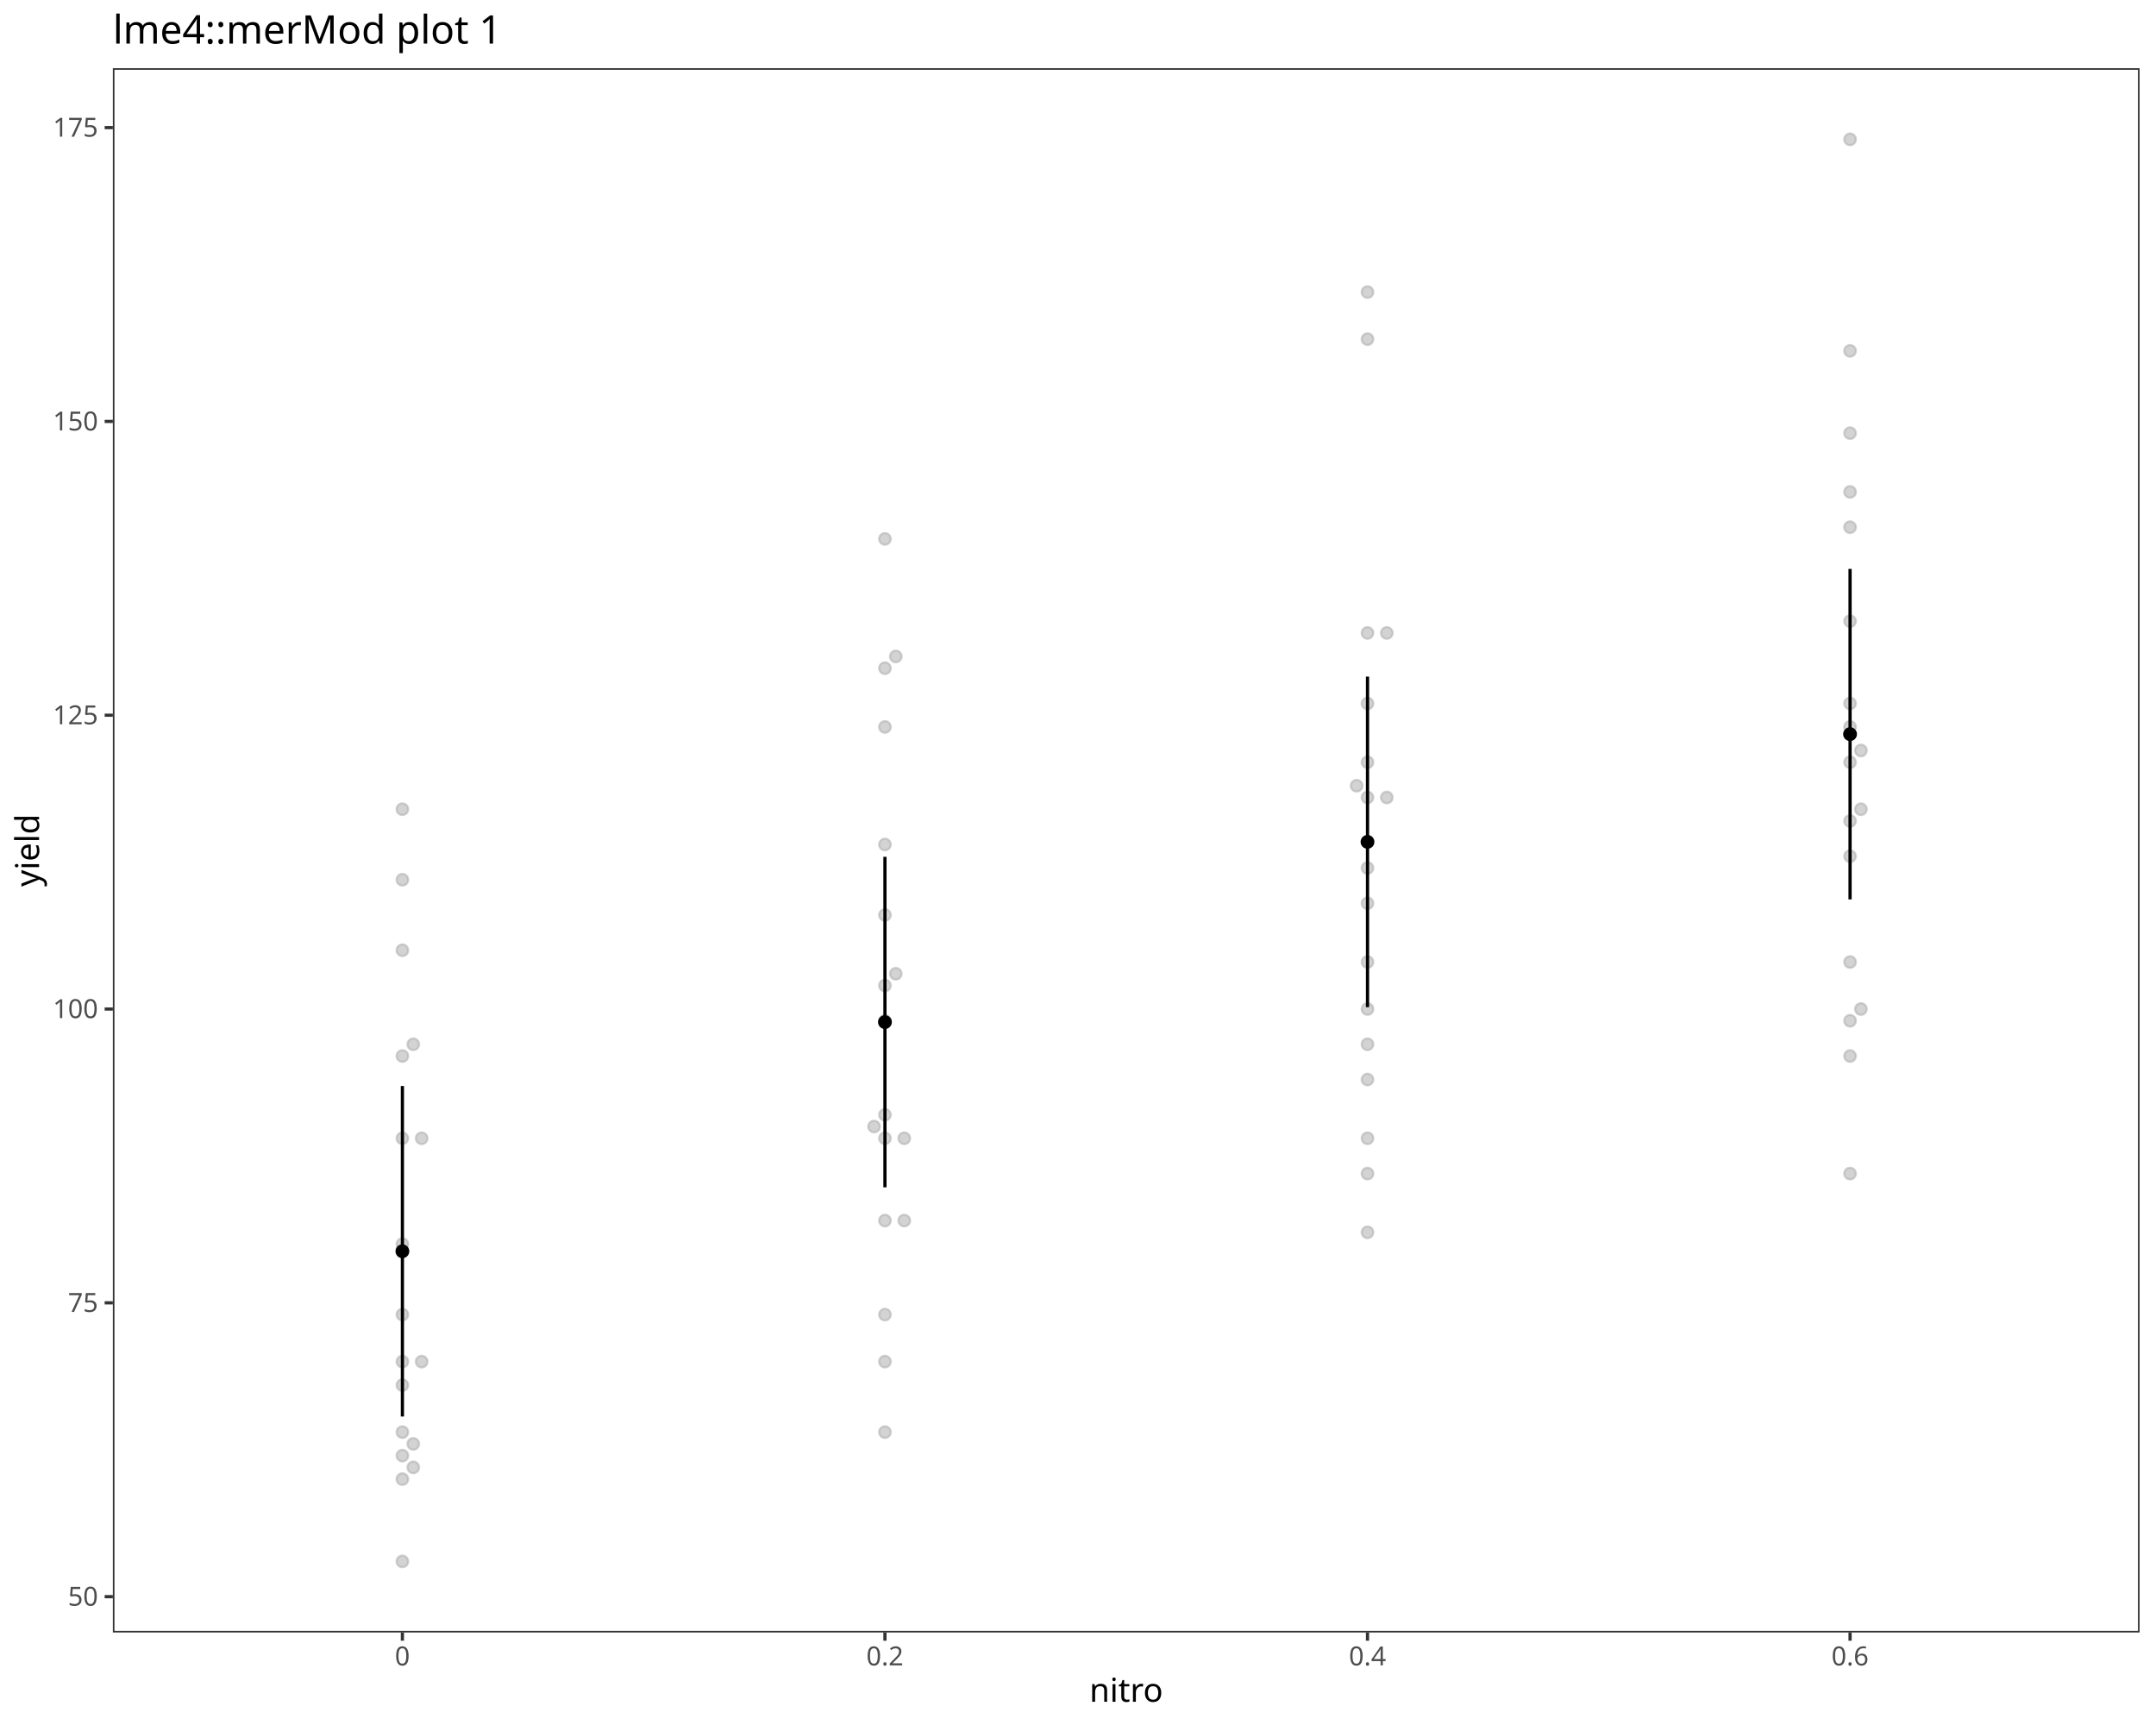
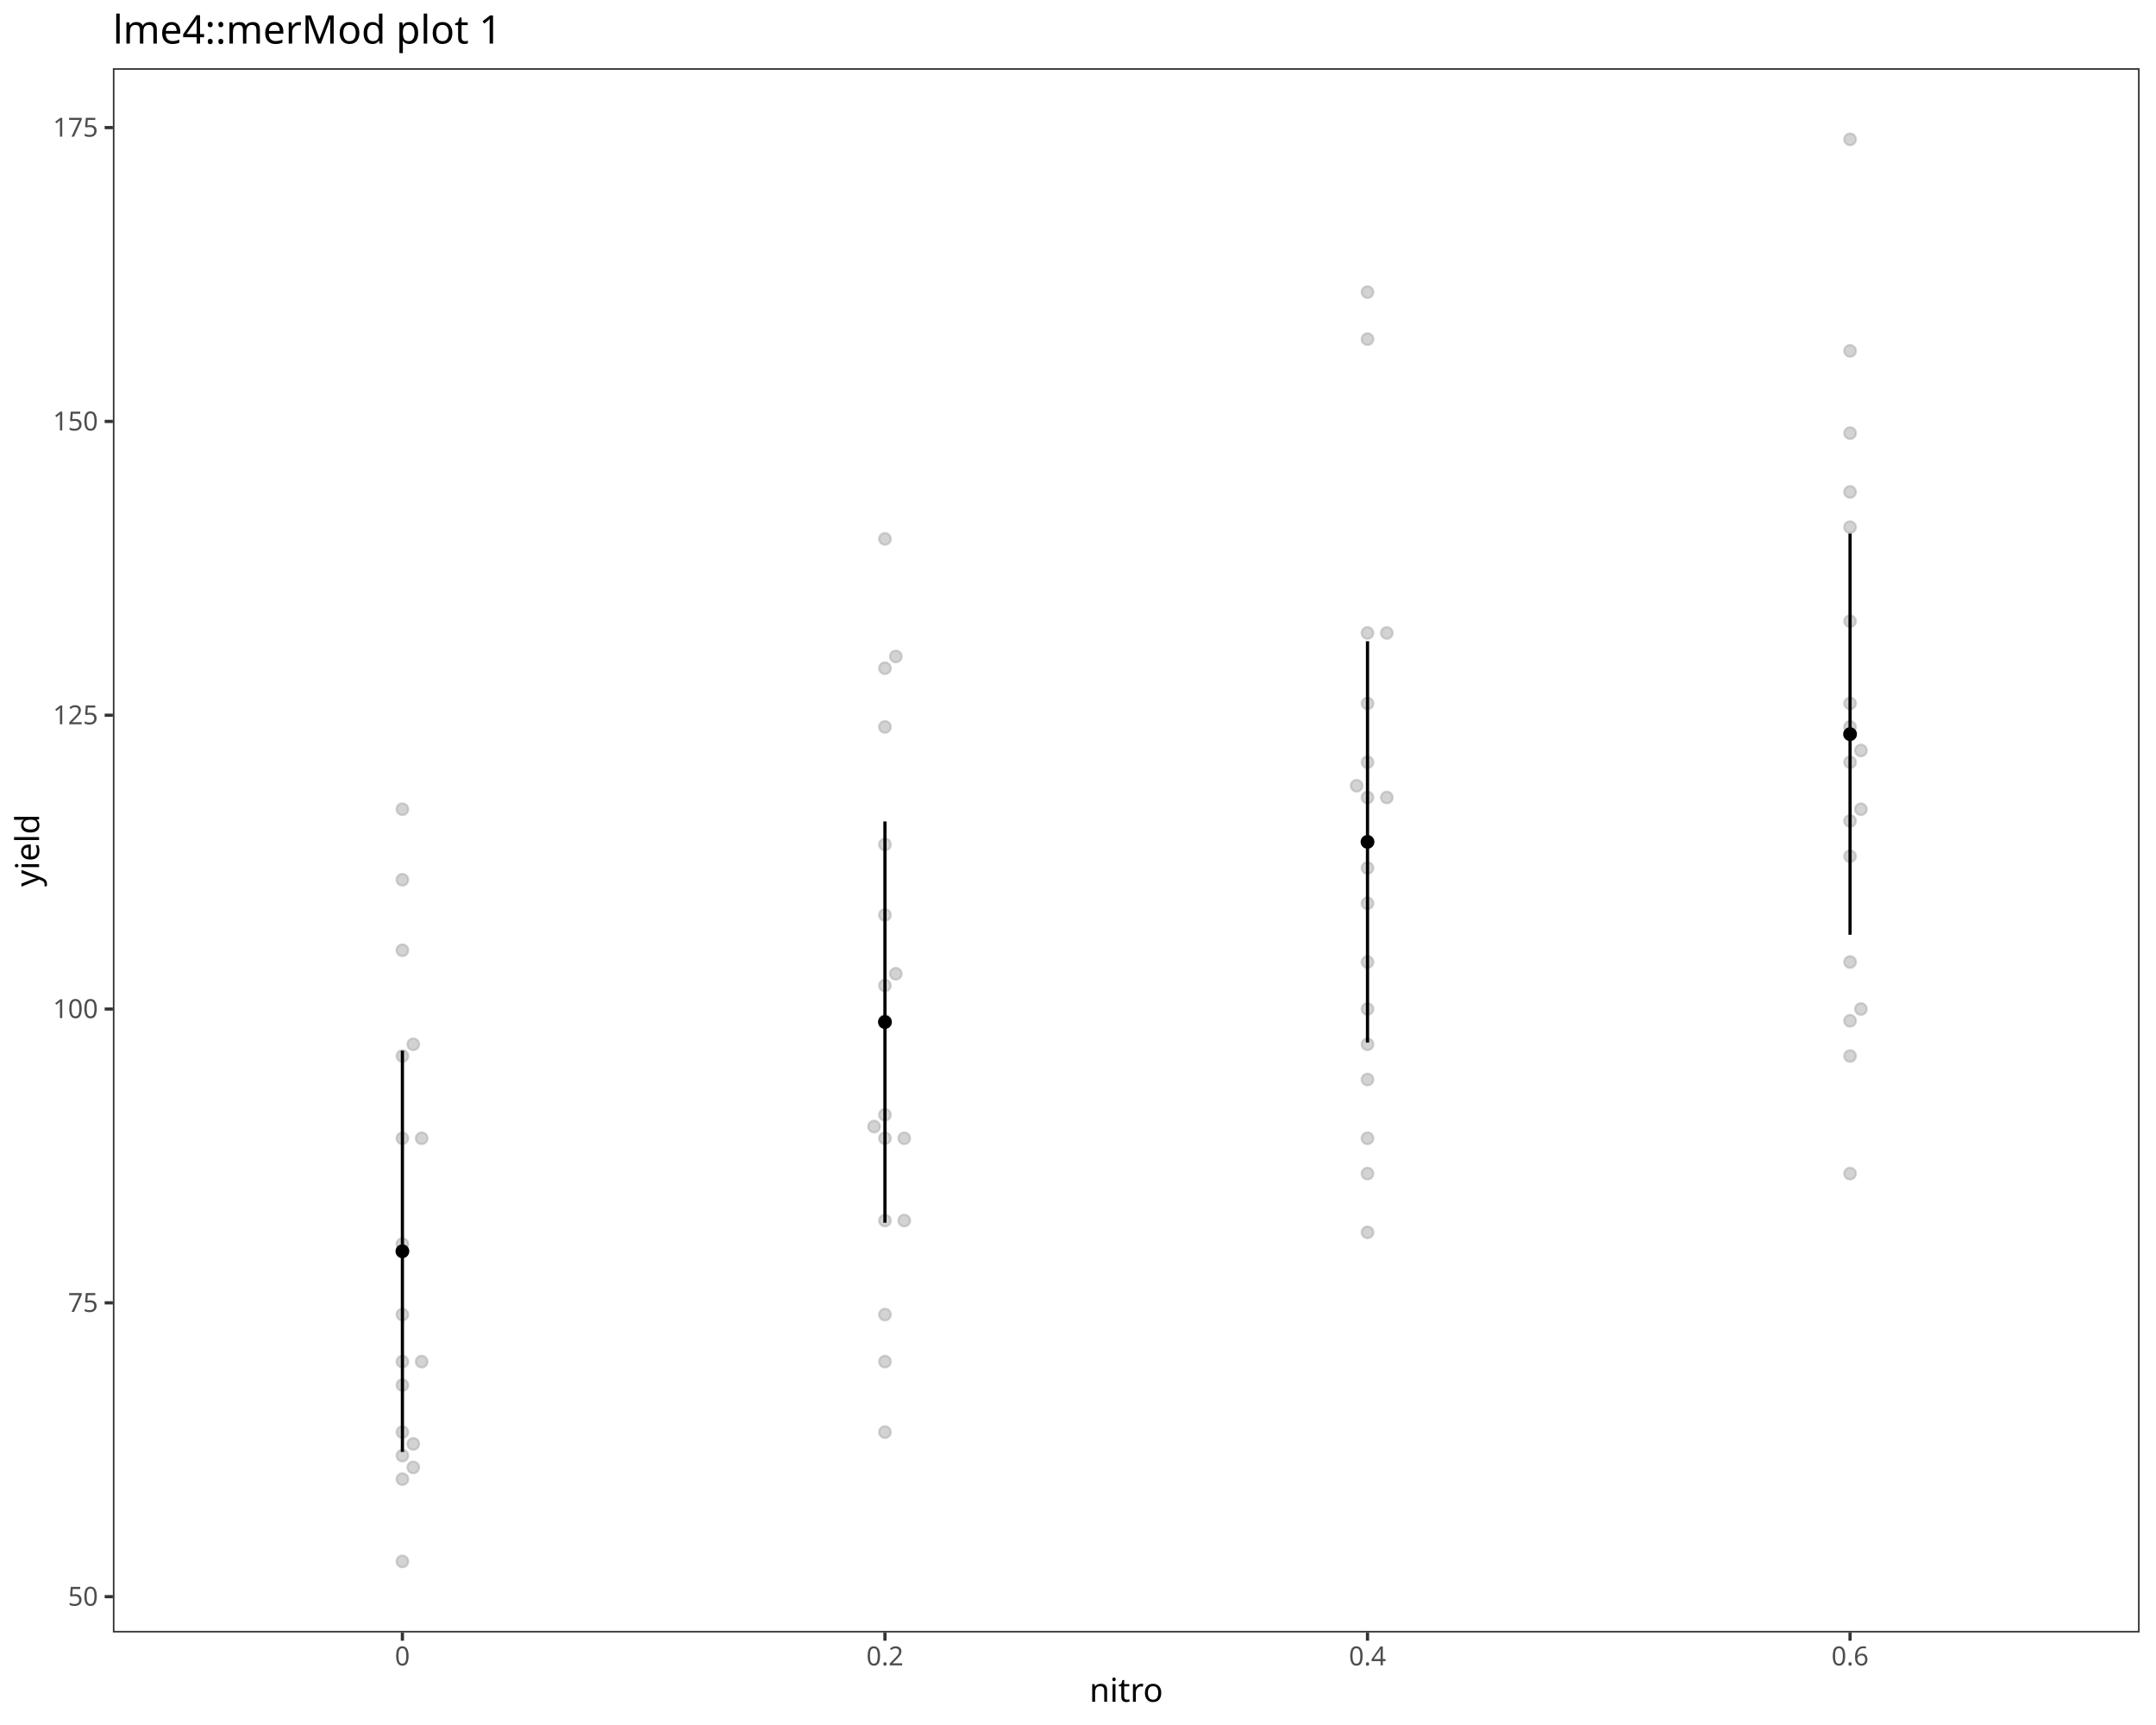
<svg xmlns="http://www.w3.org/2000/svg" class="svglite" data-engine-version="2.0" width="720.00pt" height="576.00pt" viewBox="0 0 720.00 576.00">
  <defs>
    <style type="text/css">
    .svglite line, .svglite polyline, .svglite polygon, .svglite path, .svglite rect, .svglite circle {
      fill: none;
      stroke: #000000;
      stroke-linecap: round;
      stroke-linejoin: round;
      stroke-miterlimit: 10.00;
    }
  </style>
  </defs>
  <rect width="100%" height="100%" style="stroke: none; fill: #FFFFFF;" />
  <defs>
    <clipPath id="cpMC4wMHw3MjAuMDB8MC4wMHw1NzYuMDA=">
      <rect x="0.00" y="0.00" width="720.00" height="576.00" />
    </clipPath>
  </defs>
  <g clip-path="url(#cpMC4wMHw3MjAuMDB8MC4wMHw1NzYuMDA=)">
    <rect x="0.00" y="0.00" width="720.00" height="576.00" style="stroke-width: 1.07; stroke: #FFFFFF; fill: #FFFFFF;" />
  </g>
  <defs>
    <clipPath id="cpMzcuNjl8NzE0LjUyfDIyLjc4fDU0NS4xMQ==">
      <rect x="37.69" y="22.78" width="676.83" height="522.33" />
    </clipPath>
  </defs>
  <g clip-path="url(#cpMzcuNjl8NzE0LjUyfDIyLjc4fDU0NS4xMQ==)">
    <rect x="37.69" y="22.78" width="676.83" height="522.33" style="stroke-width: 1.07; stroke: none; fill: #FFFFFF;" />
    <circle cx="134.38" cy="380.09" r="1.95" style="stroke-width: 0.71; stroke: #A9A9A9; stroke-opacity: 0.50; fill: #A9A9A9; fill-opacity: 0.50;" />
    <circle cx="134.38" cy="415.41" r="1.95" style="stroke-width: 0.71; stroke: #A9A9A9; stroke-opacity: 0.50; fill: #A9A9A9; fill-opacity: 0.50;" />
    <circle cx="134.38" cy="493.90" r="1.95" style="stroke-width: 0.71; stroke: #A9A9A9; stroke-opacity: 0.50; fill: #A9A9A9; fill-opacity: 0.50;" />
    <circle cx="134.38" cy="478.20" r="1.95" style="stroke-width: 0.71; stroke: #A9A9A9; stroke-opacity: 0.50; fill: #A9A9A9; fill-opacity: 0.50;" />
    <circle cx="134.38" cy="454.66" r="1.95" style="stroke-width: 0.71; stroke: #A9A9A9; stroke-opacity: 0.50; fill: #A9A9A9; fill-opacity: 0.50;" />
    <circle cx="134.38" cy="270.21" r="1.95" style="stroke-width: 0.71; stroke: #A9A9A9; stroke-opacity: 0.50; fill: #A9A9A9; fill-opacity: 0.50;" />
    <circle cx="138.01" cy="348.70" r="1.95" style="stroke-width: 0.71; stroke: #A9A9A9; stroke-opacity: 0.50; fill: #A9A9A9; fill-opacity: 0.50;" />
    <circle cx="138.01" cy="482.13" r="1.95" style="stroke-width: 0.71; stroke: #A9A9A9; stroke-opacity: 0.50; fill: #A9A9A9; fill-opacity: 0.50;" />
    <circle cx="140.82" cy="380.09" r="1.95" style="stroke-width: 0.71; stroke: #A9A9A9; stroke-opacity: 0.50; fill: #A9A9A9; fill-opacity: 0.50;" />
    <circle cx="140.82" cy="454.66" r="1.95" style="stroke-width: 0.71; stroke: #A9A9A9; stroke-opacity: 0.50; fill: #A9A9A9; fill-opacity: 0.50;" />
    <circle cx="134.38" cy="352.62" r="1.95" style="stroke-width: 0.71; stroke: #A9A9A9; stroke-opacity: 0.50; fill: #A9A9A9; fill-opacity: 0.50;" />
    <circle cx="134.38" cy="317.30" r="1.95" style="stroke-width: 0.71; stroke: #A9A9A9; stroke-opacity: 0.50; fill: #A9A9A9; fill-opacity: 0.50;" />
    <circle cx="134.38" cy="521.37" r="1.95" style="stroke-width: 0.71; stroke: #A9A9A9; stroke-opacity: 0.50; fill: #A9A9A9; fill-opacity: 0.50;" />
    <circle cx="134.38" cy="486.05" r="1.95" style="stroke-width: 0.71; stroke: #A9A9A9; stroke-opacity: 0.50; fill: #A9A9A9; fill-opacity: 0.50;" />
    <circle cx="134.38" cy="462.51" r="1.95" style="stroke-width: 0.71; stroke: #A9A9A9; stroke-opacity: 0.50; fill: #A9A9A9; fill-opacity: 0.50;" />
    <circle cx="134.38" cy="438.96" r="1.95" style="stroke-width: 0.71; stroke: #A9A9A9; stroke-opacity: 0.50; fill: #A9A9A9; fill-opacity: 0.50;" />
    <circle cx="138.01" cy="489.98" r="1.95" style="stroke-width: 0.71; stroke: #A9A9A9; stroke-opacity: 0.50; fill: #A9A9A9; fill-opacity: 0.50;" />
    <circle cx="134.38" cy="293.76" r="1.95" style="stroke-width: 0.71; stroke: #A9A9A9; stroke-opacity: 0.50; fill: #A9A9A9; fill-opacity: 0.50;" />
    <circle cx="295.53" cy="407.56" r="1.95" style="stroke-width: 0.71; stroke: #A9A9A9; stroke-opacity: 0.50; fill: #A9A9A9; fill-opacity: 0.50;" />
    <circle cx="301.98" cy="407.56" r="1.95" style="stroke-width: 0.71; stroke: #A9A9A9; stroke-opacity: 0.50; fill: #A9A9A9; fill-opacity: 0.50;" />
    <circle cx="295.53" cy="329.08" r="1.95" style="stroke-width: 0.71; stroke: #A9A9A9; stroke-opacity: 0.50; fill: #A9A9A9; fill-opacity: 0.50;" />
    <circle cx="299.16" cy="325.15" r="1.95" style="stroke-width: 0.71; stroke: #A9A9A9; stroke-opacity: 0.50; fill: #A9A9A9; fill-opacity: 0.50;" />
    <circle cx="295.53" cy="305.53" r="1.95" style="stroke-width: 0.71; stroke: #A9A9A9; stroke-opacity: 0.50; fill: #A9A9A9; fill-opacity: 0.50;" />
    <circle cx="295.53" cy="281.99" r="1.95" style="stroke-width: 0.71; stroke: #A9A9A9; stroke-opacity: 0.50; fill: #A9A9A9; fill-opacity: 0.50;" />
    <circle cx="295.53" cy="340.85" r="1.95" style="stroke-width: 0.71; stroke: #A9A9A9; stroke-opacity: 0.50; fill: #A9A9A9; fill-opacity: 0.50;" />
    <circle cx="295.53" cy="454.66" r="1.95" style="stroke-width: 0.71; stroke: #A9A9A9; stroke-opacity: 0.50; fill: #A9A9A9; fill-opacity: 0.50;" />
    <circle cx="295.53" cy="223.12" r="1.95" style="stroke-width: 0.71; stroke: #A9A9A9; stroke-opacity: 0.50; fill: #A9A9A9; fill-opacity: 0.50;" />
    <circle cx="295.53" cy="380.09" r="1.95" style="stroke-width: 0.71; stroke: #A9A9A9; stroke-opacity: 0.50; fill: #A9A9A9; fill-opacity: 0.50;" />
    <circle cx="295.53" cy="242.74" r="1.95" style="stroke-width: 0.71; stroke: #A9A9A9; stroke-opacity: 0.50; fill: #A9A9A9; fill-opacity: 0.50;" />
    <circle cx="295.53" cy="179.95" r="1.95" style="stroke-width: 0.71; stroke: #A9A9A9; stroke-opacity: 0.50; fill: #A9A9A9; fill-opacity: 0.50;" />
    <circle cx="295.53" cy="438.96" r="1.95" style="stroke-width: 0.71; stroke: #A9A9A9; stroke-opacity: 0.50; fill: #A9A9A9; fill-opacity: 0.50;" />
    <circle cx="291.90" cy="376.17" r="1.95" style="stroke-width: 0.71; stroke: #A9A9A9; stroke-opacity: 0.50; fill: #A9A9A9; fill-opacity: 0.50;" />
    <circle cx="295.53" cy="478.20" r="1.95" style="stroke-width: 0.71; stroke: #A9A9A9; stroke-opacity: 0.50; fill: #A9A9A9; fill-opacity: 0.50;" />
    <circle cx="301.98" cy="380.09" r="1.95" style="stroke-width: 0.71; stroke: #A9A9A9; stroke-opacity: 0.50; fill: #A9A9A9; fill-opacity: 0.50;" />
    <circle cx="295.53" cy="372.25" r="1.95" style="stroke-width: 0.71; stroke: #A9A9A9; stroke-opacity: 0.50; fill: #A9A9A9; fill-opacity: 0.50;" />
    <circle cx="299.16" cy="219.20" r="1.95" style="stroke-width: 0.71; stroke: #A9A9A9; stroke-opacity: 0.50; fill: #A9A9A9; fill-opacity: 0.50;" />
    <circle cx="456.68" cy="391.87" r="1.95" style="stroke-width: 0.71; stroke: #A9A9A9; stroke-opacity: 0.50; fill: #A9A9A9; fill-opacity: 0.50;" />
    <circle cx="456.68" cy="360.47" r="1.95" style="stroke-width: 0.71; stroke: #A9A9A9; stroke-opacity: 0.50; fill: #A9A9A9; fill-opacity: 0.50;" />
    <circle cx="456.68" cy="380.09" r="1.95" style="stroke-width: 0.71; stroke: #A9A9A9; stroke-opacity: 0.50; fill: #A9A9A9; fill-opacity: 0.50;" />
    <circle cx="456.68" cy="211.35" r="1.95" style="stroke-width: 0.71; stroke: #A9A9A9; stroke-opacity: 0.50; fill: #A9A9A9; fill-opacity: 0.50;" />
    <circle cx="456.68" cy="234.89" r="1.95" style="stroke-width: 0.71; stroke: #A9A9A9; stroke-opacity: 0.50; fill: #A9A9A9; fill-opacity: 0.50;" />
    <circle cx="456.68" cy="97.54" r="1.95" style="stroke-width: 0.71; stroke: #A9A9A9; stroke-opacity: 0.50; fill: #A9A9A9; fill-opacity: 0.50;" />
    <circle cx="453.05" cy="262.36" r="1.95" style="stroke-width: 0.71; stroke: #A9A9A9; stroke-opacity: 0.50; fill: #A9A9A9; fill-opacity: 0.50;" />
    <circle cx="456.68" cy="301.61" r="1.95" style="stroke-width: 0.71; stroke: #A9A9A9; stroke-opacity: 0.50; fill: #A9A9A9; fill-opacity: 0.50;" />
    <circle cx="463.13" cy="211.35" r="1.95" style="stroke-width: 0.71; stroke: #A9A9A9; stroke-opacity: 0.50; fill: #A9A9A9; fill-opacity: 0.50;" />
    <circle cx="456.68" cy="321.23" r="1.95" style="stroke-width: 0.71; stroke: #A9A9A9; stroke-opacity: 0.50; fill: #A9A9A9; fill-opacity: 0.50;" />
    <circle cx="456.68" cy="254.52" r="1.95" style="stroke-width: 0.71; stroke: #A9A9A9; stroke-opacity: 0.50; fill: #A9A9A9; fill-opacity: 0.50;" />
    <circle cx="456.68" cy="266.29" r="1.95" style="stroke-width: 0.71; stroke: #A9A9A9; stroke-opacity: 0.50; fill: #A9A9A9; fill-opacity: 0.50;" />
    <circle cx="463.13" cy="266.29" r="1.95" style="stroke-width: 0.71; stroke: #A9A9A9; stroke-opacity: 0.50; fill: #A9A9A9; fill-opacity: 0.50;" />
    <circle cx="456.68" cy="336.93" r="1.95" style="stroke-width: 0.71; stroke: #A9A9A9; stroke-opacity: 0.50; fill: #A9A9A9; fill-opacity: 0.50;" />
    <circle cx="456.68" cy="289.83" r="1.95" style="stroke-width: 0.71; stroke: #A9A9A9; stroke-opacity: 0.50; fill: #A9A9A9; fill-opacity: 0.50;" />
    <circle cx="456.68" cy="411.49" r="1.95" style="stroke-width: 0.71; stroke: #A9A9A9; stroke-opacity: 0.50; fill: #A9A9A9; fill-opacity: 0.50;" />
    <circle cx="456.68" cy="348.70" r="1.95" style="stroke-width: 0.71; stroke: #A9A9A9; stroke-opacity: 0.50; fill: #A9A9A9; fill-opacity: 0.50;" />
    <circle cx="456.68" cy="113.24" r="1.95" style="stroke-width: 0.71; stroke: #A9A9A9; stroke-opacity: 0.50; fill: #A9A9A9; fill-opacity: 0.50;" />
    <circle cx="617.83" cy="321.23" r="1.95" style="stroke-width: 0.71; stroke: #A9A9A9; stroke-opacity: 0.50; fill: #A9A9A9; fill-opacity: 0.50;" />
    <circle cx="617.83" cy="234.89" r="1.95" style="stroke-width: 0.71; stroke: #A9A9A9; stroke-opacity: 0.50; fill: #A9A9A9; fill-opacity: 0.50;" />
    <circle cx="617.83" cy="352.62" r="1.95" style="stroke-width: 0.71; stroke: #A9A9A9; stroke-opacity: 0.50; fill: #A9A9A9; fill-opacity: 0.50;" />
    <circle cx="617.83" cy="207.42" r="1.95" style="stroke-width: 0.71; stroke: #A9A9A9; stroke-opacity: 0.50; fill: #A9A9A9; fill-opacity: 0.50;" />
    <circle cx="617.83" cy="144.63" r="1.95" style="stroke-width: 0.71; stroke: #A9A9A9; stroke-opacity: 0.50; fill: #A9A9A9; fill-opacity: 0.50;" />
    <circle cx="617.83" cy="176.03" r="1.95" style="stroke-width: 0.71; stroke: #A9A9A9; stroke-opacity: 0.50; fill: #A9A9A9; fill-opacity: 0.50;" />
    <circle cx="617.83" cy="254.52" r="1.95" style="stroke-width: 0.71; stroke: #A9A9A9; stroke-opacity: 0.50; fill: #A9A9A9; fill-opacity: 0.50;" />
    <circle cx="617.83" cy="340.85" r="1.95" style="stroke-width: 0.71; stroke: #A9A9A9; stroke-opacity: 0.50; fill: #A9A9A9; fill-opacity: 0.50;" />
    <circle cx="617.83" cy="242.74" r="1.95" style="stroke-width: 0.71; stroke: #A9A9A9; stroke-opacity: 0.50; fill: #A9A9A9; fill-opacity: 0.50;" />
    <circle cx="621.46" cy="270.21" r="1.95" style="stroke-width: 0.71; stroke: #A9A9A9; stroke-opacity: 0.50; fill: #A9A9A9; fill-opacity: 0.50;" />
    <circle cx="617.83" cy="164.26" r="1.95" style="stroke-width: 0.71; stroke: #A9A9A9; stroke-opacity: 0.50; fill: #A9A9A9; fill-opacity: 0.50;" />
    <circle cx="617.83" cy="117.16" r="1.95" style="stroke-width: 0.71; stroke: #A9A9A9; stroke-opacity: 0.50; fill: #A9A9A9; fill-opacity: 0.50;" />
    <circle cx="617.83" cy="285.91" r="1.95" style="stroke-width: 0.71; stroke: #A9A9A9; stroke-opacity: 0.50; fill: #A9A9A9; fill-opacity: 0.50;" />
    <circle cx="617.83" cy="274.14" r="1.95" style="stroke-width: 0.71; stroke: #A9A9A9; stroke-opacity: 0.50; fill: #A9A9A9; fill-opacity: 0.50;" />
    <circle cx="617.83" cy="391.87" r="1.95" style="stroke-width: 0.71; stroke: #A9A9A9; stroke-opacity: 0.50; fill: #A9A9A9; fill-opacity: 0.50;" />
    <circle cx="621.46" cy="250.59" r="1.95" style="stroke-width: 0.71; stroke: #A9A9A9; stroke-opacity: 0.50; fill: #A9A9A9; fill-opacity: 0.50;" />
    <circle cx="621.46" cy="336.93" r="1.95" style="stroke-width: 0.71; stroke: #A9A9A9; stroke-opacity: 0.50; fill: #A9A9A9; fill-opacity: 0.50;" />
    <circle cx="617.83" cy="46.53" r="1.95" style="stroke-width: 0.71; stroke: #A9A9A9; stroke-opacity: 0.50; fill: #A9A9A9; fill-opacity: 0.50;" />
    <circle cx="134.38" cy="417.81" r="1.95" style="stroke-width: 0.71; fill: #000000;" />
    <circle cx="295.53" cy="341.29" r="1.95" style="stroke-width: 0.71; fill: #000000;" />
    <circle cx="456.68" cy="281.11" r="1.95" style="stroke-width: 0.71; fill: #000000;" />
    <circle cx="617.83" cy="245.14" r="1.95" style="stroke-width: 0.71; fill: #000000;" />
-     <polyline points="134.38,362.63 134.38,362.63 " style="stroke-width: 1.07; stroke-linecap: butt;" />
-     <polyline points="134.38,362.63 134.38,473.00 " style="stroke-width: 1.07; stroke-linecap: butt;" />
-     <polyline points="134.38,473.00 134.38,473.00 " style="stroke-width: 1.07; stroke-linecap: butt;" />
-     <polyline points="295.53,286.10 295.53,286.10 " style="stroke-width: 1.07; stroke-linecap: butt;" />
-     <polyline points="295.53,286.10 295.53,396.47 " style="stroke-width: 1.07; stroke-linecap: butt;" />
-     <polyline points="295.53,396.47 295.53,396.47 " style="stroke-width: 1.07; stroke-linecap: butt;" />
-     <polyline points="456.68,225.93 456.68,225.93 " style="stroke-width: 1.07; stroke-linecap: butt;" />
-     <polyline points="456.68,225.93 456.68,336.30 " style="stroke-width: 1.07; stroke-linecap: butt;" />
-     <polyline points="456.68,336.30 456.68,336.30 " style="stroke-width: 1.07; stroke-linecap: butt;" />
-     <polyline points="617.83,189.96 617.83,189.96 " style="stroke-width: 1.07; stroke-linecap: butt;" />
-     <polyline points="617.83,189.96 617.83,300.33 " style="stroke-width: 1.07; stroke-linecap: butt;" />
-     <polyline points="617.83,300.33 617.83,300.33 " style="stroke-width: 1.07; stroke-linecap: butt;" />
+     <polyline points="134.38,350.82 134.38,350.82 " style="stroke-width: 1.07; stroke-linecap: butt;" />
+     <polyline points="134.38,350.82 134.38,484.81 " style="stroke-width: 1.07; stroke-linecap: butt;" />
+     <polyline points="134.38,484.81 134.38,484.81 " style="stroke-width: 1.07; stroke-linecap: butt;" />
+     <polyline points="295.53,274.29 295.53,274.29 " style="stroke-width: 1.07; stroke-linecap: butt;" />
+     <polyline points="295.53,274.29 295.53,408.28 " style="stroke-width: 1.07; stroke-linecap: butt;" />
+     <polyline points="295.53,408.28 295.53,408.28 " style="stroke-width: 1.07; stroke-linecap: butt;" />
+     <polyline points="456.68,214.12 456.68,214.12 " style="stroke-width: 1.07; stroke-linecap: butt;" />
+     <polyline points="456.68,214.12 456.68,348.11 " style="stroke-width: 1.07; stroke-linecap: butt;" />
+     <polyline points="456.68,348.11 456.68,348.11 " style="stroke-width: 1.07; stroke-linecap: butt;" />
+     <polyline points="617.83,178.15 617.83,178.15 " style="stroke-width: 1.07; stroke-linecap: butt;" />
+     <polyline points="617.83,178.15 617.83,312.13 " style="stroke-width: 1.07; stroke-linecap: butt;" />
+     <polyline points="617.83,312.13 617.83,312.13 " style="stroke-width: 1.07; stroke-linecap: butt;" />
    <rect x="37.69" y="22.78" width="676.83" height="522.33" style="stroke-width: 1.07; stroke: #333333;" />
  </g>
  <g clip-path="url(#cpMC4wMHw3MjAuMDB8MC4wMHw1NzYuMDA=)">
    <text x="32.76" y="536.17" text-anchor="end" style="font-size: 8.80px; fill: #4D4D4D; font-family: sans;" textLength="9.79px" lengthAdjust="spacingAndGlyphs">50</text>
    <text x="32.76" y="438.06" text-anchor="end" style="font-size: 8.80px; fill: #4D4D4D; font-family: sans;" textLength="9.79px" lengthAdjust="spacingAndGlyphs">75</text>
    <text x="32.76" y="339.95" text-anchor="end" style="font-size: 8.80px; fill: #4D4D4D; font-family: sans;" textLength="14.68px" lengthAdjust="spacingAndGlyphs">100</text>
    <text x="32.76" y="241.85" text-anchor="end" style="font-size: 8.80px; fill: #4D4D4D; font-family: sans;" textLength="14.68px" lengthAdjust="spacingAndGlyphs">125</text>
    <text x="32.76" y="143.74" text-anchor="end" style="font-size: 8.80px; fill: #4D4D4D; font-family: sans;" textLength="14.68px" lengthAdjust="spacingAndGlyphs">150</text>
    <text x="32.76" y="45.63" text-anchor="end" style="font-size: 8.80px; fill: #4D4D4D; font-family: sans;" textLength="14.68px" lengthAdjust="spacingAndGlyphs">175</text>
    <polyline points="34.95,533.14 37.69,533.14 " style="stroke-width: 1.07; stroke: #333333; stroke-linecap: butt;" />
    <polyline points="34.95,435.03 37.69,435.03 " style="stroke-width: 1.07; stroke: #333333; stroke-linecap: butt;" />
    <polyline points="34.95,336.93 37.69,336.93 " style="stroke-width: 1.07; stroke: #333333; stroke-linecap: butt;" />
    <polyline points="34.95,238.82 37.69,238.82 " style="stroke-width: 1.07; stroke: #333333; stroke-linecap: butt;" />
    <polyline points="34.95,140.71 37.69,140.71 " style="stroke-width: 1.07; stroke: #333333; stroke-linecap: butt;" />
    <polyline points="34.95,42.60 37.69,42.60 " style="stroke-width: 1.07; stroke: #333333; stroke-linecap: butt;" />
    <polyline points="134.38,547.85 134.38,545.11 " style="stroke-width: 1.07; stroke: #333333; stroke-linecap: butt;" />
    <polyline points="295.53,547.85 295.53,545.11 " style="stroke-width: 1.07; stroke: #333333; stroke-linecap: butt;" />
    <polyline points="456.68,547.85 456.68,545.11 " style="stroke-width: 1.07; stroke: #333333; stroke-linecap: butt;" />
    <polyline points="617.83,547.85 617.83,545.11 " style="stroke-width: 1.07; stroke: #333333; stroke-linecap: butt;" />
    <text x="134.38" y="556.10" text-anchor="middle" style="font-size: 8.80px; fill: #4D4D4D; font-family: sans;" textLength="4.89px" lengthAdjust="spacingAndGlyphs">0</text>
    <text x="295.53" y="556.10" text-anchor="middle" style="font-size: 8.80px; fill: #4D4D4D; font-family: sans;" textLength="12.23px" lengthAdjust="spacingAndGlyphs">0.2</text>
    <text x="456.68" y="556.10" text-anchor="middle" style="font-size: 8.80px; fill: #4D4D4D; font-family: sans;" textLength="12.23px" lengthAdjust="spacingAndGlyphs">0.4</text>
    <text x="617.83" y="556.10" text-anchor="middle" style="font-size: 8.80px; fill: #4D4D4D; font-family: sans;" textLength="12.23px" lengthAdjust="spacingAndGlyphs">0.6</text>
    <text x="376.10" y="568.24" text-anchor="middle" style="font-size: 11.00px; font-family: sans;" textLength="21.40px" lengthAdjust="spacingAndGlyphs">nitro</text>
    <text transform="translate(13.05,283.95) rotate(-90)" text-anchor="middle" style="font-size: 11.00px; font-family: sans;" textLength="22.62px" lengthAdjust="spacingAndGlyphs">yield</text>
    <text x="37.69" y="14.56" style="font-size: 13.20px; font-family: sans;" textLength="120.33px" lengthAdjust="spacingAndGlyphs">lme4::merMod plot 1</text>
  </g>
</svg>
